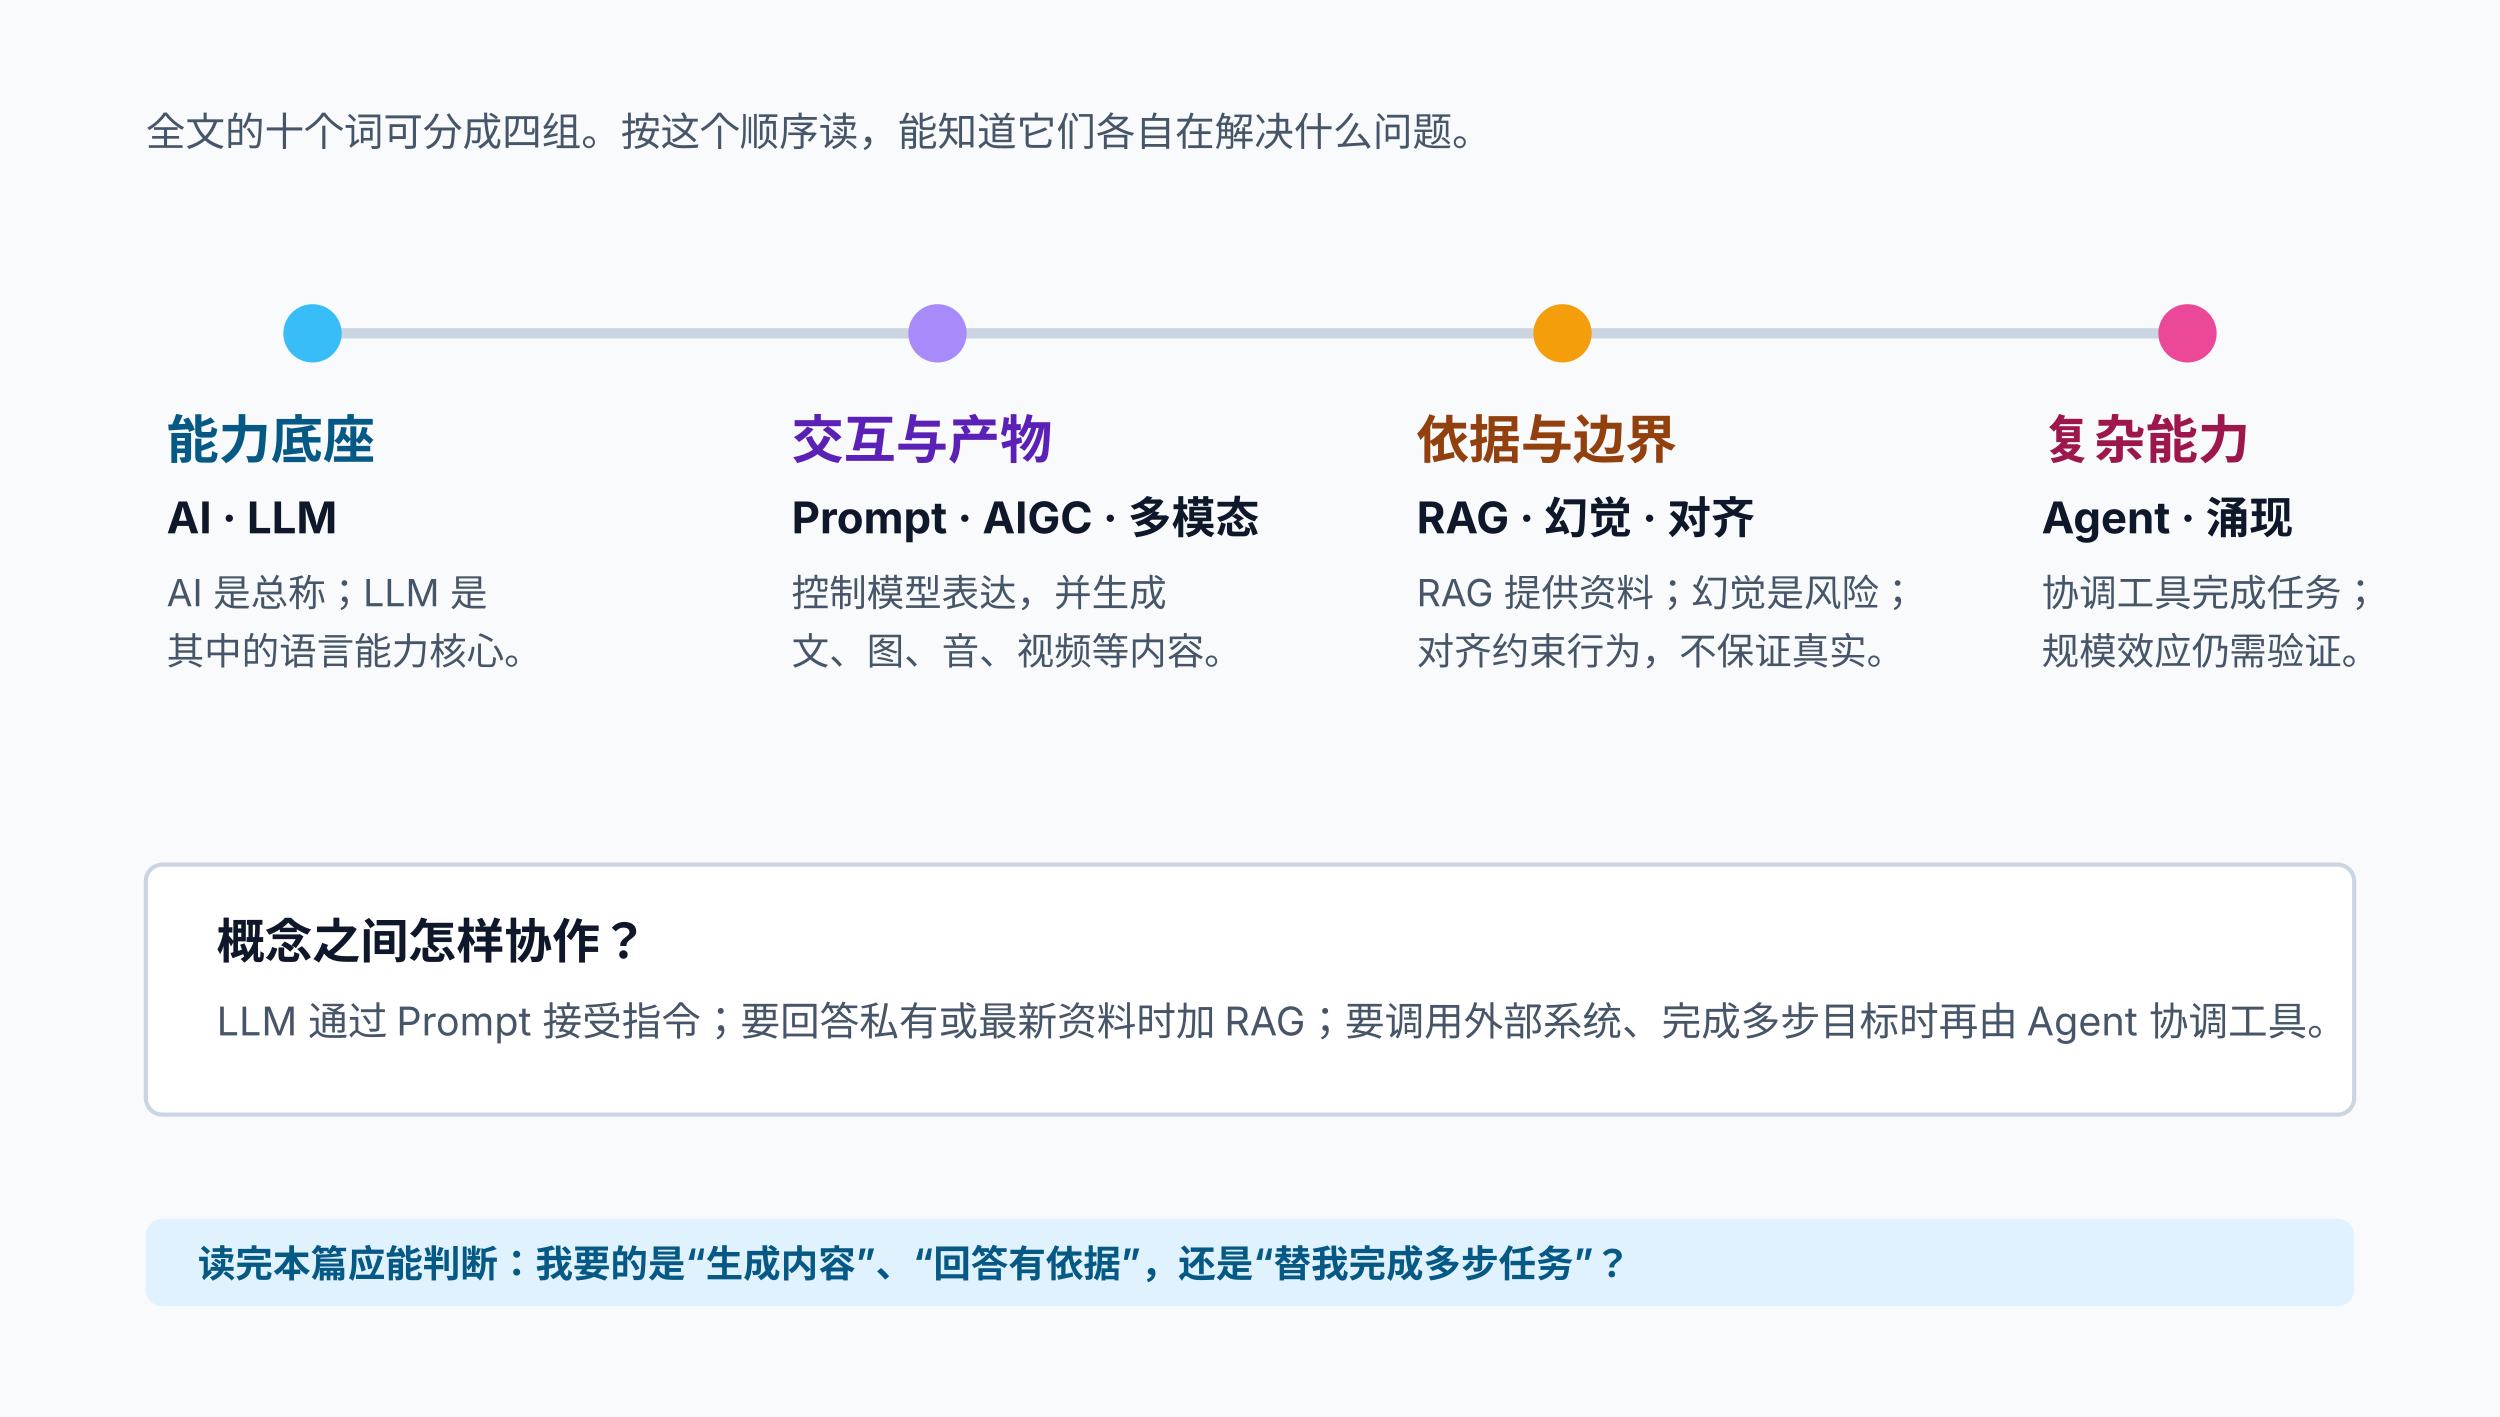
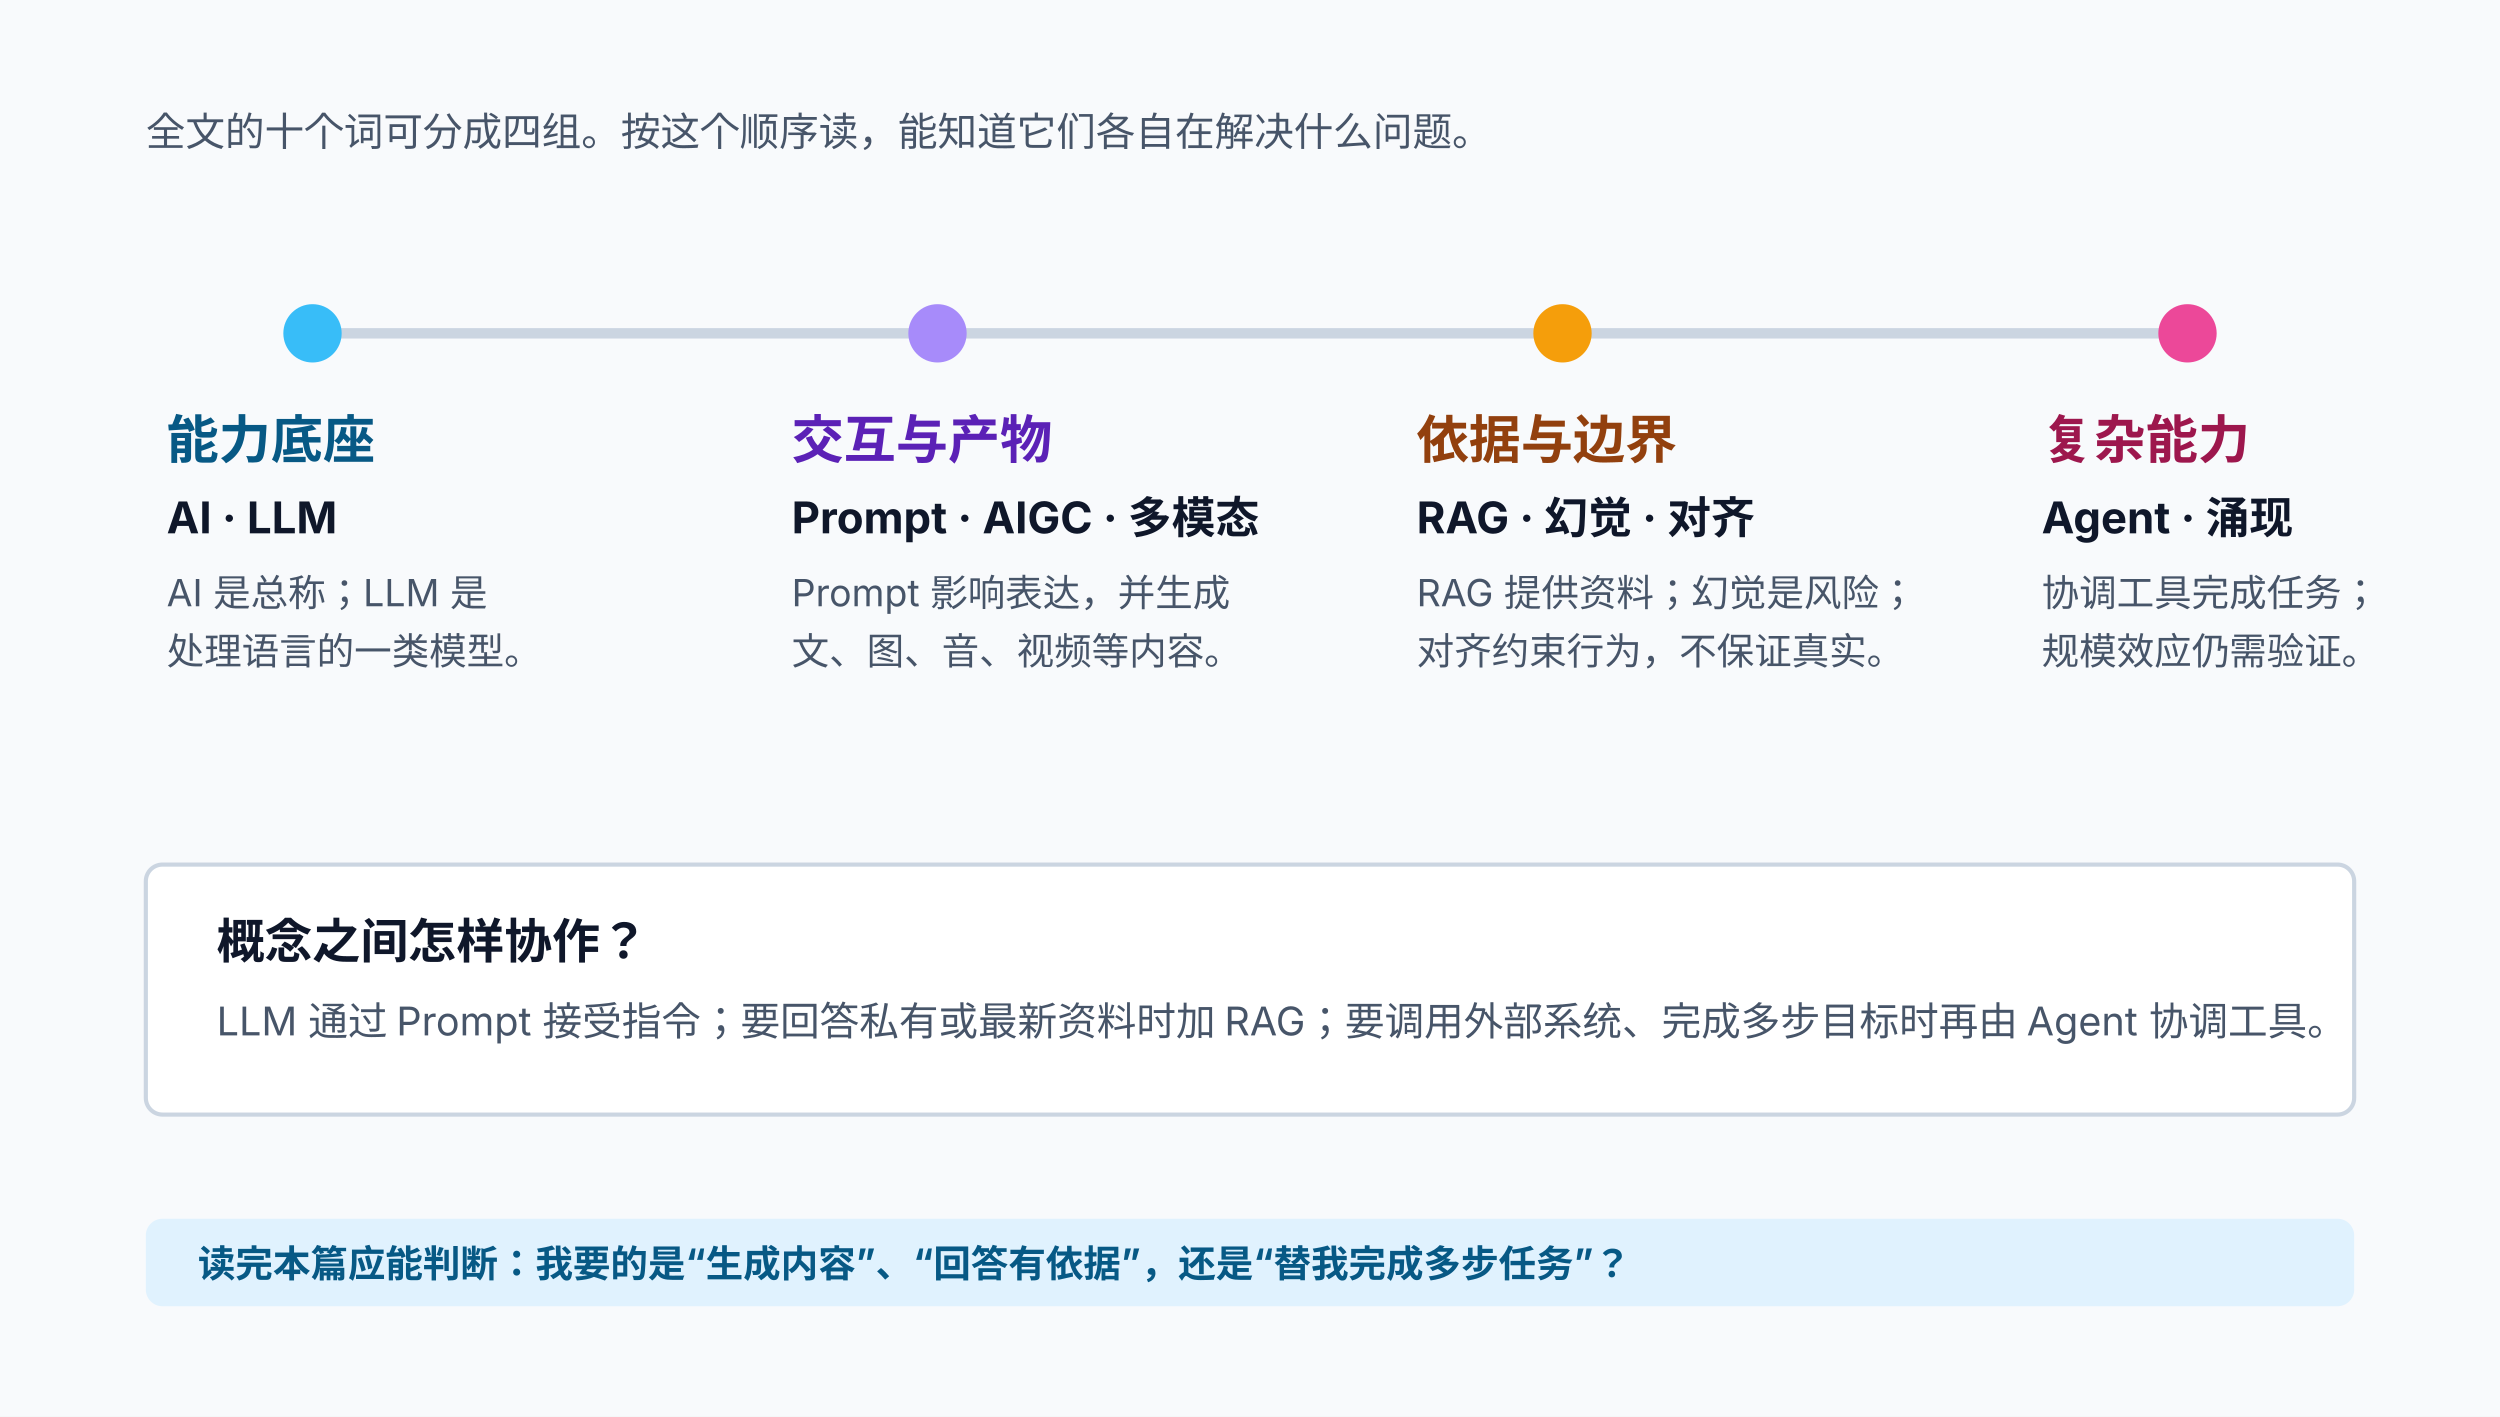
<svg xmlns="http://www.w3.org/2000/svg" viewBox="0 0 1200 680" role="img" aria-labelledby="title desc">
  <rect width="1200" height="680" fill="#f8fafc" />
  <g font-family="-apple-system,BlinkMacSystemFont,'Segoe UI','Microsoft YaHei',sans-serif">
    <text x="70" y="70" fill="#475569" font-size="19">全文的十个词可分成四组。按这个顺序读，能知道它们各自在解决什么问题。</text>
    <path d="M150 160H1050" stroke="#cbd5e1" stroke-width="5" />
    <circle cx="150" cy="160" r="14" fill="#38bdf8" />
    <circle cx="450" cy="160" r="14" fill="#a78bfa" />
    <circle cx="750" cy="160" r="14" fill="#f59e0b" />
    <circle cx="1050" cy="160" r="14" fill="#ec4899" />
    <text x="80" y="220" fill="#075985" font-size="25" font-weight="700">能力底座</text>
    <text x="80" y="256" fill="#0f172a" font-size="21" font-weight="700">AI · LLM</text>
    <text x="80" y="291" fill="#475569" font-size="18">AI 是总称；LLM 是</text>
-     <text x="80" y="319" fill="#475569" font-size="18">其中的语言能力核心。</text>
+     <text x="80" y="319" fill="#475569" font-size="18">处理语言的一类模型。</text>
    <text x="380" y="220" fill="#5b21b6" font-size="25" font-weight="700">交互与产物</text>
    <text x="380" y="256" fill="#0f172a" font-size="21" font-weight="700">Prompt · AIGC · 多模态</text>
-     <text x="380" y="291" fill="#475569" font-size="18">控制模型表达，并生成</text>
+     <text x="380" y="291" fill="#475569" font-size="18">Prompt 影响表达，并生成</text>
    <text x="380" y="319" fill="#475569" font-size="18">文、图、音、视频等内容。</text>
    <text x="680" y="220" fill="#92400e" font-size="25" font-weight="700">依据与边界</text>
    <text x="680" y="256" fill="#0f172a" font-size="21" font-weight="700">RAG · 幻觉 · 对齐</text>
    <text x="680" y="291" fill="#475569" font-size="18">RAG 提供资料；幻觉是风险；</text>
    <text x="680" y="319" fill="#475569" font-size="18">对齐约束行为，不保证真实。</text>
    <text x="980" y="220" fill="#9d174d" font-size="25" font-weight="700">复杂能力</text>
    <text x="980" y="256" fill="#0f172a" font-size="21" font-weight="700">Agent · 涌现</text>
    <text x="980" y="291" fill="#475569" font-size="18">协调工具完成任务；</text>
    <text x="980" y="319" fill="#475569" font-size="18">规模效应仍需验证。</text>
    <rect x="70" y="415" width="1060" height="120" rx="8" fill="#fff" stroke="#cbd5e1" stroke-width="2" />
    <text x="104" y="460" fill="#0f172a" font-size="23" font-weight="700">概念之间怎样协作？</text>
    <text x="104" y="497" fill="#475569" font-size="19">LLM 通过 Prompt 接受指令；要回答私有或最新资料时加 RAG；要调用外部系统、完成多步目标时再由 Agent 协调工具。</text>
    <rect x="70" y="585" width="1060" height="42" rx="8" fill="#e0f2fe" />
    <text x="95" y="613" fill="#075985" font-size="18" font-weight="700">读完本篇应能判断：我要的是“生成内容”、“回答有依据”，还是“替我完成多步任务”？</text>
  </g>
</svg>
